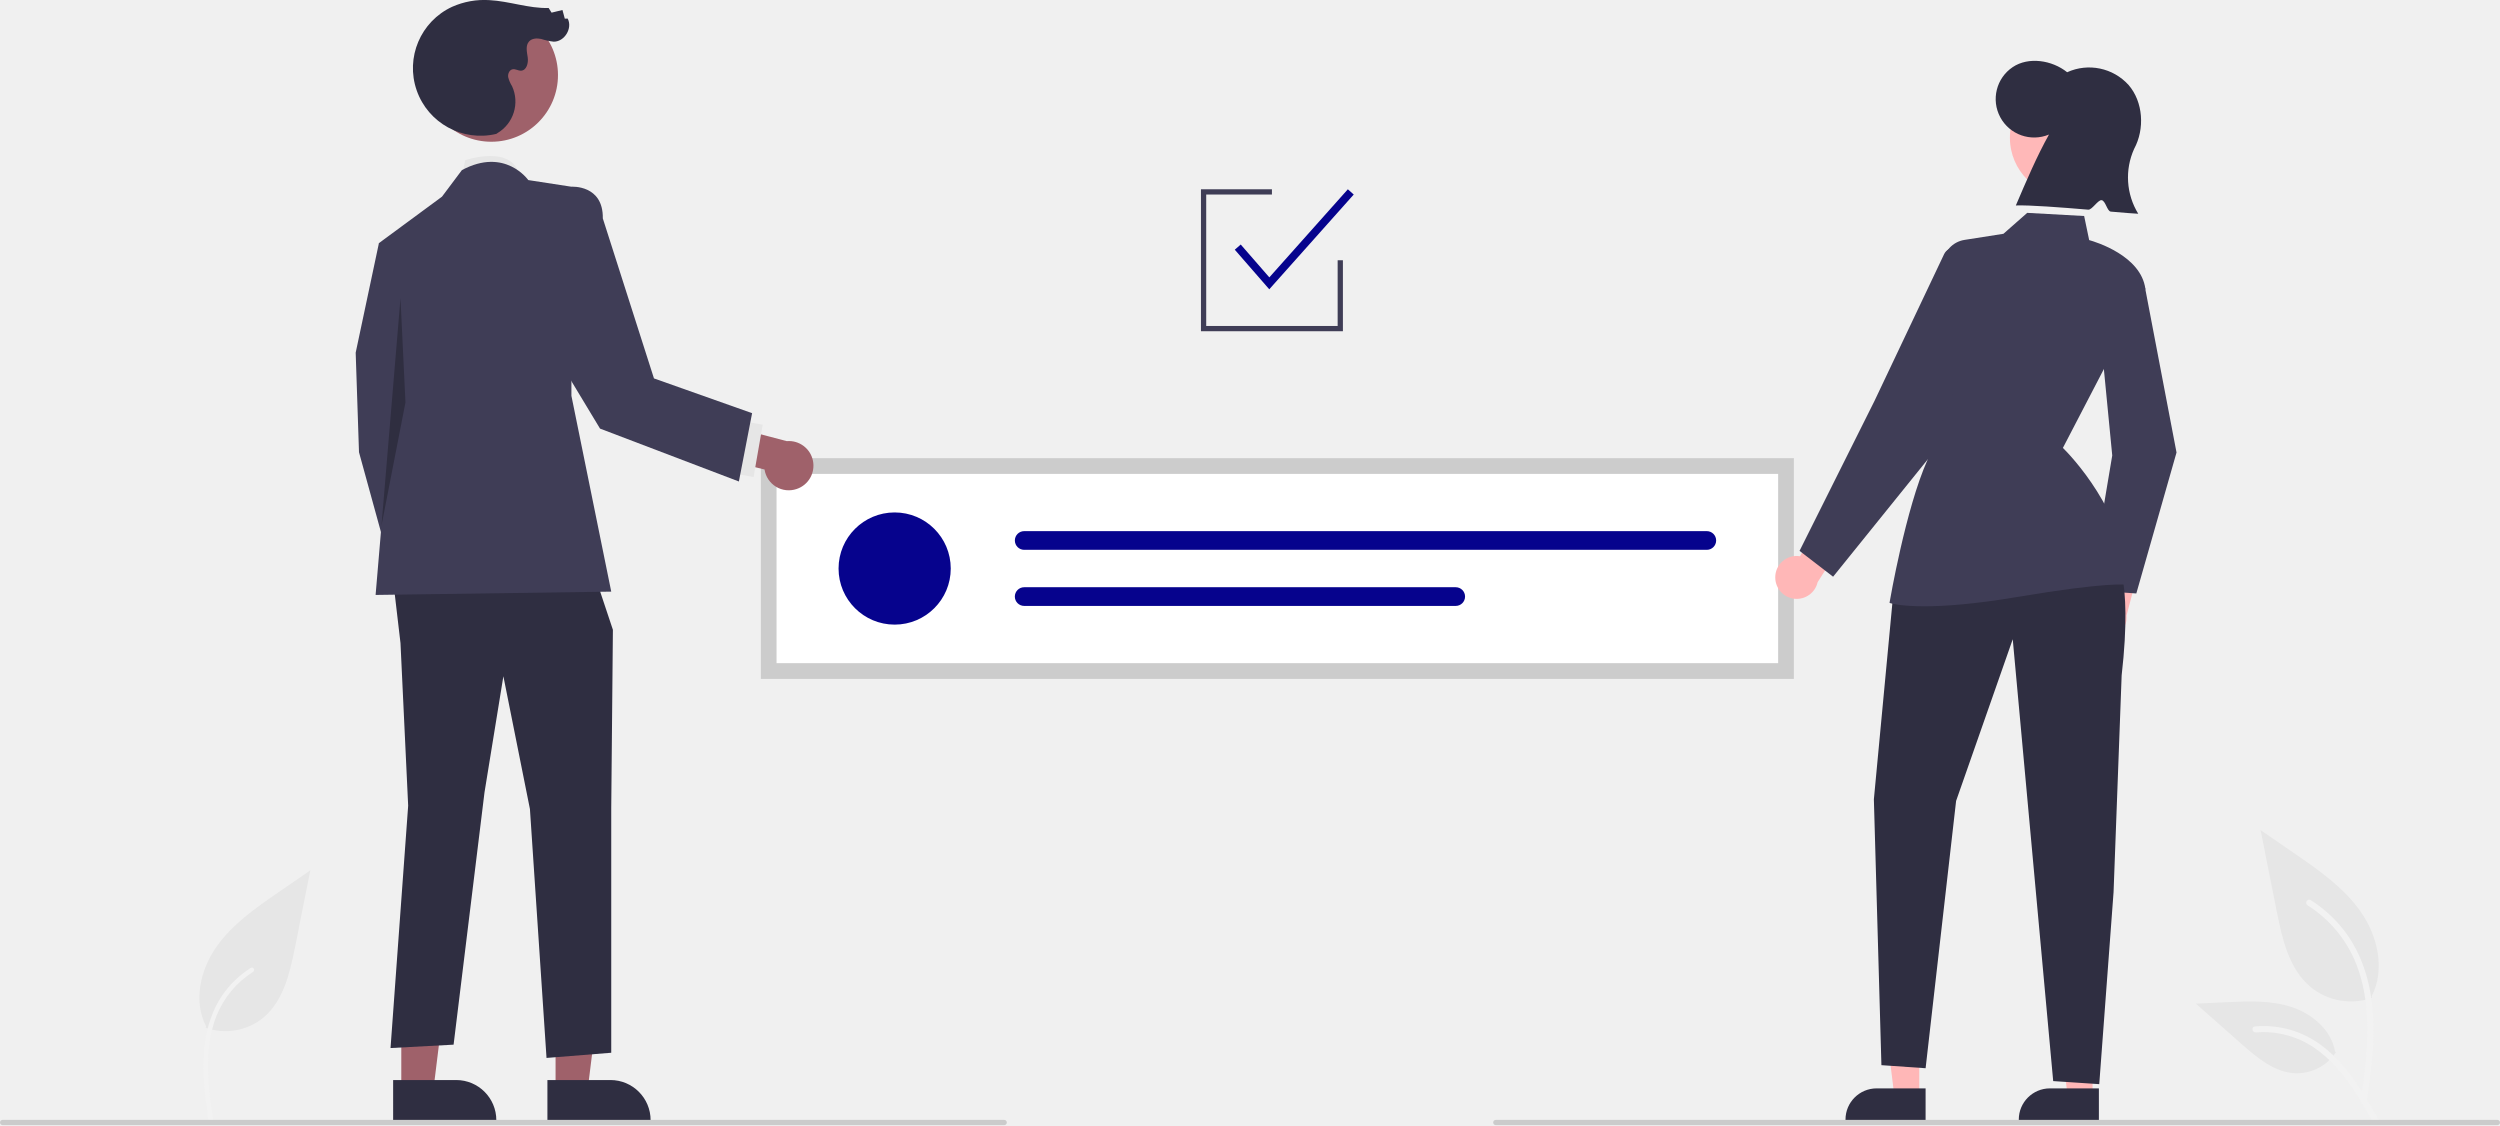
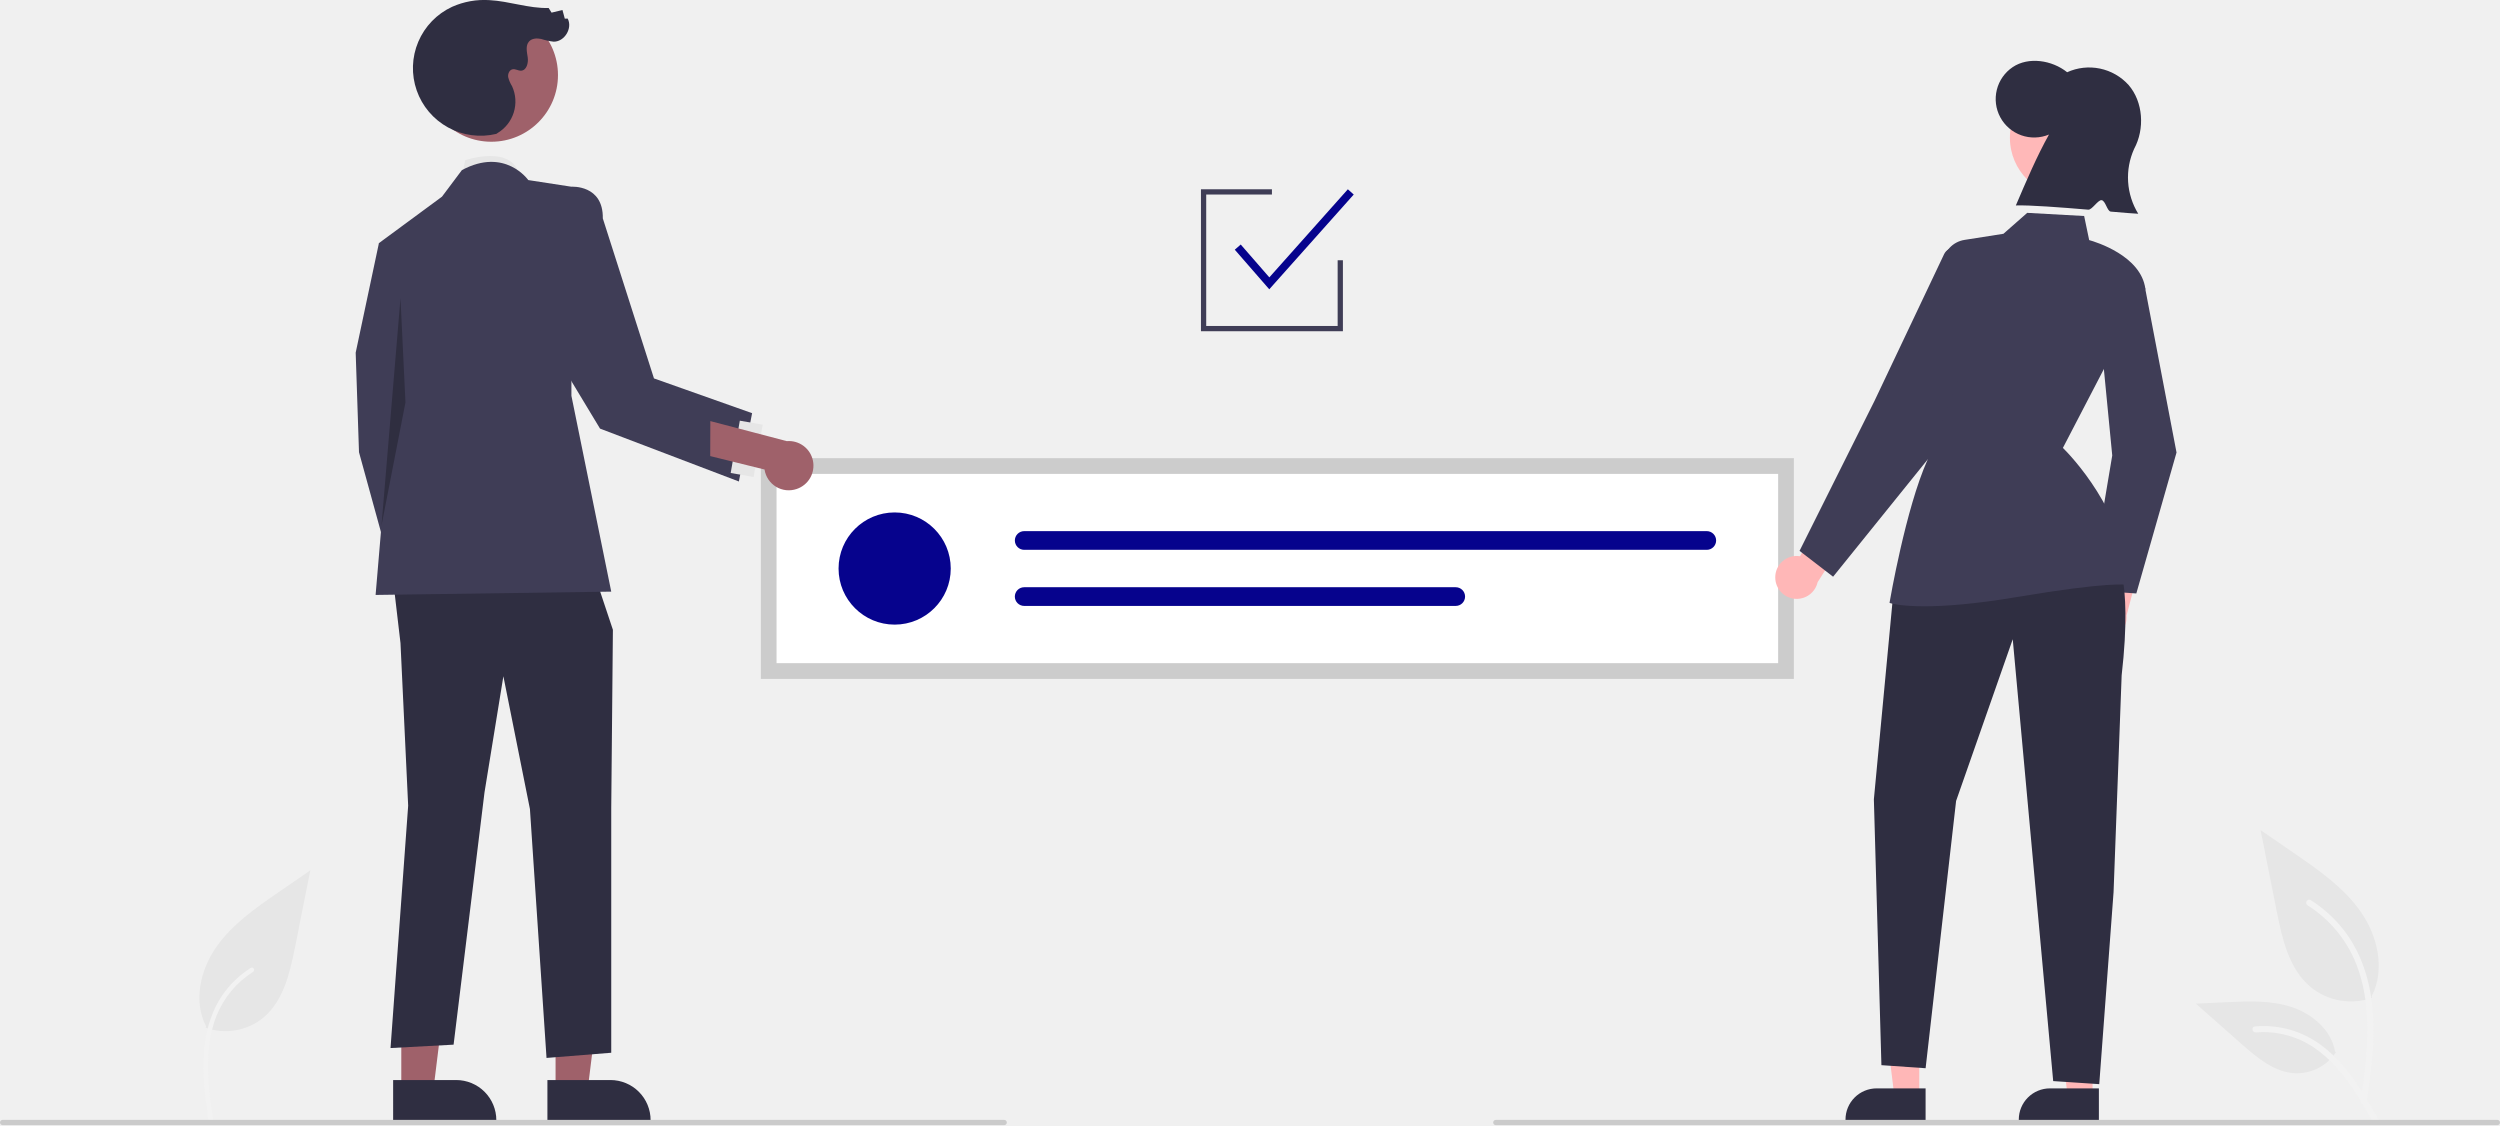
- <svg xmlns="http://www.w3.org/2000/svg" id="bdfa5e51-8543-4635-b366-be55a5c0ef94" data-name="Layer 1" width="951" height="428" viewBox="0 0 951 428">
-   <path id="b606c935-a134-40cd-80b0-a21a1aa0225b" data-name="Path 461" d="M202.747,626.969a22.728,22.728,0,0,0,21.947-3.866c7.687-6.452,10.1-17.081,12.058-26.924l5.8-29.112-12.143,8.362c-8.733,6.013-17.662,12.219-23.709,20.929s-8.686,20.6-3.828,30.024" transform="translate(-124.5 -236)" fill="#e6e6e6" />
-   <path id="a422fa29-1efa-4f1e-8f54-a5852f8559f8" data-name="Path 462" d="M203.785,662.215c-1.229-8.953-2.493-18.02-1.631-27.069.766-8.036,3.217-15.885,8.209-22.321a37.132,37.132,0,0,1,9.527-8.633c.953-.6,1.829.909.881,1.507a35.3,35.3,0,0,0-13.963,16.847c-3.04,7.732-3.528,16.161-3,24.374.317,4.967.988,9.9,1.665,14.83a.9.9,0,0,1-.61,1.074.878.878,0,0,1-1.074-.61Z" transform="translate(-124.5 -236)" fill="#f2f2f2" />
-   <path id="e1d169dc-da63-490d-893d-3e04e06c6dbd" data-name="Path 438" d="M1026.824,615.577a24.215,24.215,0,0,1-23.383-4.119c-8.19-6.874-10.758-18.196-12.847-28.682l-6.18-31.017,12.938,8.908c9.305,6.406,18.818,13.019,25.26,22.298s9.252,21.947,4.078,31.988" transform="translate(-124.5 -236)" fill="#e6e6e6" />
-   <path id="b7dc7a19-2955-4780-ad93-c52a96f67a65" data-name="Path 439" d="M1024.826,655.288c1.628-11.864,3.304-23.881,2.159-35.872-1.015-10.649-4.264-21.049-10.878-29.579a49.206,49.206,0,0,0-12.625-11.44c-1.262-.796-2.424,1.204-1.167,1.997a46.779,46.779,0,0,1,18.504,22.326c4.029,10.246,4.675,21.416,3.982,32.3-.419,6.582-1.311,13.121-2.206,19.653a1.198,1.198,0,0,0,.808,1.423,1.163,1.163,0,0,0,1.423-.808Z" transform="translate(-124.5 -236)" fill="#f2f2f2" />
-   <path id="ba9a9309-6361-43cb-a10e-efdc2c0b21e6" data-name="Path 442" d="M1013.105,636.251a17.825,17.825,0,0,1-15.531,8.019c-7.864-.373-14.418-5.86-20.317-11.07l-17.452-15.409,11.55-.553c8.306-.398,16.827-.771,24.738,1.793s15.208,8.726,16.654,16.915" transform="translate(-124.5 -236)" fill="#e6e6e6" />
-   <path id="abb4e2ed-9276-4565-9a98-ba1ebe7a1fe1" data-name="Path 443" d="M1029.429,662.108c-7.84-13.871-16.932-29.288-33.181-34.216a37.026,37.026,0,0,0-13.955-1.441c-1.482.128-1.112,2.412.367,2.285a34.398,34.398,0,0,1,22.272,5.892c6.28,4.275,11.17,10.218,15.308,16.519,2.535,3.861,4.806,7.884,7.076,11.903C1028.041,664.334,1030.163,663.407,1029.429,662.108Z" transform="translate(-124.5 -236)" fill="#f2f2f2" />
-   <path d="M806.902,494.268h-393v-84h393Z" transform="translate(-124.5 -236)" fill="#fff" />
-   <circle cx="340.326" cy="216.268" r="21.338" fill="#06038d" />
-   <path d="M514.107,438.042a3.556,3.556,0,0,0,0,7.113H773.767a3.556,3.556,0,0,0,0-7.113Z" transform="translate(-124.5 -236)" fill="#06038d" />
-   <path d="M514.107,459.38a3.556,3.556,0,1,0-.015,7.113H678.252a3.556,3.556,0,1,0,0-7.113Z" transform="translate(-124.5 -236)" fill="#06038d" />
-   <path d="M806.902,494.268h-393v-84h393Zm-387-6h381v-72h-381Z" transform="translate(-124.5 -236)" fill="#ccc" />
-   <path d="M917.573,473.403a8.114,8.114,0,0,1,6.462-10.632l4.448-18,11.598.035-6.639,25.331a8.158,8.158,0,0,1-15.87,3.265Z" transform="translate(-124.5 -236)" fill="#ffb7b7" />
-   <path d="M937.155,461.754l-17.763-1.231,8.603-51.268L922.52,352.805l17.956-7.362,11.974,62.689-.033.114Z" transform="translate(-124.5 -236)" fill="#3f3d56" />
-   <path d="M799.808,455.746a8.114,8.114,0,0,1,9.399-8.152l9.729-15.784,11.034,3.573-14.053,22.097a8.158,8.158,0,0,1-16.109-1.734Z" transform="translate(-124.5 -236)" fill="#ffb7b7" />
-   <polygon points="730.086 417.104 720.637 417.104 716.142 380.657 730.088 380.658 730.086 417.104" fill="#ffb7b7" />
-   <path d="M856.996,662.263l-30.468-.001v-.385a11.86,11.86,0,0,1,11.859-11.859h.001l18.609.001Z" transform="translate(-124.5 -236)" fill="#2f2e41" />
-   <polygon points="796.006 417.104 786.557 417.104 782.062 380.657 796.008 380.658 796.006 417.104" fill="#ffb7b7" />
-   <path d="M922.916,662.263l-30.468-.001v-.385a11.86,11.86,0,0,1,11.859-11.859h.001l18.609.001Z" transform="translate(-124.5 -236)" fill="#2f2e41" />
-   <circle cx="787.02" cy="52.405" r="22.448" fill="#ffb8b8" />
-   <path d="M903.938,287.174a14.632,14.632,0,0,1-13.784-25.659c5.975-3.998,14.898-2.675,20.69,1.962a20.211,20.211,0,0,1,23.366,4.849c5.591,6.468,6.203,16.736,2.128,24.276a26.391,26.391,0,0,0,1.548,24.708c-1.753-.071-5.612-.396-10.441-.813-1.397-.121-2.002-4.225-3.534-4.357-1.351-.116-3.618,3.74-5.034,3.621-10.487-.886-22.227-1.786-27.547-1.61C895.339,304.765,899.348,295.38,903.938,287.174Z" transform="translate(-124.5 -236)" fill="#2f2e41" />
-   <path d="M928.736,446.55s7.296,7.522,2.841,46.362l-3.078,82.474-5.445,73.027-17.519-1.165L890.145,479.167l-21.544,61.506L857,642.355l-16.809-1.165-2.871-101.118,7.369-78.146Z" transform="translate(-124.5 -236)" fill="#2f2e41" />
-   <path d="M856.528,466.631c-8.963 0-12.573-1.077-12.837-1.16l-.416-.131.073-.43c.06-.353,6.082-35.464,14.345-53.898l5.81-74.755a9.858,9.858,0,0,1,8.327-9.005l.078.494-.078-.494,14.78-2.32,9.041-7.961,21.658,1.198,1.91,9.162c2.59.724,19.684,5.963,21.376,18.508l.021.157-.073.14L909.227,406.379c2.646,2.612,23.56,24.096,24.98,51.561l.034.661-.645-.147c-.06-.012-6.753-1.284-41.947,4.666C875.372,465.87,864.06,466.631,856.528,466.631Z" transform="translate(-124.5 -236)" fill="#3f3d56" />
-   <path d="M821.811,455.382l-12.765-9.83,28.49-57.001,26.498-55.866a4.234,4.234,0,0,1,7.907.689l6.559,23.794L857.99,410.53Z" transform="translate(-124.5 -236)" fill="#3f3d56" />
-   <path d="M1074.5,664h-381a1,1,0,0,1,0-2h381a1,1,0,0,1,0,2Z" transform="translate(-124.5 -236)" fill="#cbcbcb" />
-   <polygon points="510.842 126 456.842 126 456.842 72 483.842 72 483.842 74 458.842 74 458.842 124 508.842 124 508.842 99 510.842 99 510.842 126" fill="#3f3d56" />
-   <polygon points="482.829 110.048 469.711 94.985 471.973 93.015 482.855 105.51 512.722 72.002 514.961 73.998 482.829 110.048" fill="#06038d" />
-   <path d="M300.202,303.24l1.263-6.313s18.57-6.313,20.648,6.313Z" transform="translate(-124.5 -236)" fill="#e6e6e6" />
-   <polygon points="211.342 414.822 223.516 414.822 229.308 367.864 211.34 367.864 211.342 414.822" fill="#9f616a" />
-   <path d="M332.736,646.847l23.976-.001h.001a15.28,15.28,0,0,1,15.279,15.279v.497l-39.255.001Z" transform="translate(-124.5 -236)" fill="#2f2e41" />
-   <polygon points="152.654 414.822 164.828 414.822 170.62 367.864 152.652 367.864 152.654 414.822" fill="#9f616a" />
-   <path d="M274.048,646.847l23.976-.001h.001a15.28,15.28,0,0,1,15.279,15.279v.497l-39.255.001Z" transform="translate(-124.5 -236)" fill="#2f2e41" />
-   <polygon points="158.027 93.753 144.139 92.49 135.302 134.153 136.564 172.029 150.452 222.53 169.39 211.167 159.29 159.404 158.027 93.753" fill="#3f3d56" />
-   <polygon points="149.237 218.111 152.346 244.624 155.265 306.488 148.558 398.676 172.546 397.389 184.303 301.437 191.484 257.249 201.584 307.75 207.897 402.439 232.516 400.466 232.516 307.417 233.147 239.574 224.31 213.061 149.237 218.111" fill="#2f2e41" />
-   <path d="M325.453,304.502s-8.838-12.625-25.25-3.788l-7.575,10.1-23.988,17.675,5.05,59.339-6.313,74.489,89.639-1.263L341.866,386.566V307.027Z" transform="translate(-124.5 -236)" fill="#3f3d56" />
-   <polygon points="152.346 113.446 145.107 200.001 154.24 153.091 152.346 113.446" opacity="0.25" />
-   <path d="M427.528,422.017a9.312,9.312,0,0,1-12.201-7.416l-20.657-5.105.041-13.31L423.781,403.805a9.362,9.362,0,0,1,3.747,18.212Z" transform="translate(-124.5 -236)" fill="#9f616a" />
-   <rect x="398.443" y="402.318" width="20.2" height="8.838" transform="translate(-186.8863 503.2535) rotate(-80.09845)" fill="#e6e6e6" />
-   <circle cx="186.903" cy="28.567" r="25.353" fill="#9f616a" />
-   <path d="M313.297,286.931a25.717,25.717,0,0,1-16.825-48.335,30.072,30.072,0,0,1,14.199-2.548c7.582.399,14.952,3.201,22.542,2.995l1.1,1.768,4.146-1.006.888,3.292,1.092-.038c1.956,3.635-1.191,8.84-5.319,8.796a24.564,24.564,0,0,1-4.778-1.041c-1.598-.342-3.48-.257-4.582.95-1.432,1.569-.809,4.016-.51,6.119s-.447,4.936-2.57,5.004c-1.084.035-2.116-.743-3.182-.538-1.241.238-1.869,1.737-1.688,2.988a11.888,11.888,0,0,0,1.485,3.467,13.965,13.965,0,0,1-5.54,17.815" transform="translate(-124.5 -236)" fill="#2f2e41" />
-   <path d="M335.84,311.905l6.026-4.878s12.162-.846,11.942,12.047l19.46,60.871,37.332,13.225L405.569,419.161l-52.819-20.122L325.921,354.571Z" transform="translate(-124.5 -236)" fill="#3f3d56" />
-   <path d="M506.5,664h-381a1,1,0,0,1,0-2h381a1,1,0,0,1,0,2Z" transform="translate(-124.5 -236)" fill="#cbcbcb" />
+ <svg xmlns="http://www.w3.org/2000/svg" width="951" height="428" viewBox="0 0 951 428" fill="none">
+   <g id="about-image 1" clip-path="url(#clip0)">
+     <g id="flowe-2">
+       <g id="Group 1">
+         <path id="Path 461" d="M78.247 390.969C81.93 392.263 85.883 392.587 89.727 391.91C93.571 391.233 97.176 389.577 100.194 387.103C107.881 380.651 110.294 370.022 112.252 360.179L118.052 331.067L105.909 339.429C97.177 345.442 88.248 351.648 82.201 360.358C76.153 369.068 73.514 380.958 78.372 390.382" fill="#E6E6E6" />
+         <path id="Path 462" d="M79.285 426.215C78.056 417.262 76.793 408.195 77.654 399.146C78.421 391.11 80.871 383.261 85.864 376.825C88.513 373.415 91.737 370.493 95.391 368.192C96.344 367.592 97.219 369.101 96.272 369.699C89.95 373.694 85.061 379.593 82.308 386.546C79.269 394.278 78.781 402.707 79.308 410.92C79.626 415.887 80.296 420.82 80.974 425.75C81.028 425.973 80.995 426.208 80.882 426.408C80.768 426.607 80.583 426.756 80.364 426.824C80.14 426.884 79.902 426.854 79.701 426.739C79.5 426.625 79.352 426.436 79.29 426.214L79.285 426.215Z" fill="#F2F2F2" />
+       </g>
+     </g>
+     <g id="flower-1">
+       <path id="Path 438" d="M902.324 379.577C898.401 380.956 894.188 381.302 890.093 380.581C885.998 379.859 882.157 378.095 878.941 375.459C870.751 368.584 868.183 357.263 866.094 346.777L859.915 315.76L872.852 324.669C882.157 331.075 891.671 337.687 898.113 346.966C904.554 356.246 907.365 368.913 902.19 378.954" fill="#E6E6E6" />
+       <path id="Path 439" d="M900.326 419.288C901.955 407.424 903.63 395.407 902.485 383.416C901.47 372.767 898.221 362.368 891.607 353.837C888.096 349.318 883.823 345.447 878.982 342.397C877.72 341.6 876.558 343.6 877.815 344.394C886.192 349.688 892.671 357.505 896.319 366.719C900.348 376.965 900.995 388.135 900.301 399.019C899.881 405.602 898.99 412.141 898.095 418.672C898.024 418.967 898.068 419.279 898.218 419.543C898.368 419.807 898.613 420.004 898.903 420.094C899.199 420.174 899.514 420.134 899.78 419.983C900.046 419.831 900.242 419.581 900.325 419.286L900.326 419.288Z" fill="#F2F2F2" />
+       <path id="Path 442" d="M888.605 400.252C886.923 402.809 884.61 404.891 881.89 406.295C879.169 407.7 876.133 408.38 873.074 408.27C865.209 407.897 858.656 402.41 852.757 397.2L835.305 381.791L846.854 381.238C855.161 380.84 863.681 380.467 871.593 383.032C879.504 385.596 886.8 391.758 888.247 399.947" fill="#E6E6E6" />
+       <path id="Path 443" d="M904.929 426.108C897.089 412.236 887.997 396.82 871.748 391.892C867.231 390.527 862.494 390.038 857.793 390.451C856.311 390.579 856.681 392.863 858.16 392.736C866.04 392.081 873.906 394.162 880.432 398.628C886.711 402.902 891.601 408.845 895.739 415.147C898.274 419.007 900.545 423.031 902.816 427.05C903.541 428.334 905.663 427.407 904.929 426.108Z" fill="#F2F2F2" />
+     </g>
+     <g id="main-container-svg">
+       <path id="Vector" d="M682.402 258.268H289.402V174.268H682.402V258.268Z" fill="white" />
+       <path id="Vector_2" d="M389.607 202.042C388.664 202.042 387.76 202.417 387.093 203.084C386.426 203.751 386.051 204.655 386.051 205.598C386.051 206.542 386.426 207.446 387.093 208.113C387.76 208.78 388.664 209.155 389.607 209.155H649.267C650.209 209.153 651.111 208.777 651.776 208.11C652.441 207.444 652.815 206.54 652.815 205.598C652.815 204.657 652.441 203.753 651.776 203.087C651.111 202.42 650.209 202.044 649.267 202.042H389.607Z" fill="#06038D" />
+       <path id="Vector_3" d="M389.607 223.381C388.664 223.379 387.759 223.751 387.091 224.417C386.422 225.082 386.046 225.986 386.044 226.929C386.042 227.873 386.414 228.778 387.08 229.446C387.745 230.115 388.649 230.491 389.592 230.493H553.752C554.219 230.494 554.682 230.403 555.115 230.224C555.547 230.046 555.94 229.784 556.27 229.454C556.601 229.123 556.864 228.731 557.043 228.299C557.222 227.867 557.314 227.404 557.314 226.937C557.314 226.469 557.222 226.006 557.043 225.575C556.864 225.143 556.601 224.75 556.27 224.42C555.94 224.09 555.547 223.828 555.115 223.65C554.682 223.471 554.219 223.38 553.752 223.381H389.607Z" fill="#06038D" />
+       <path id="Vector_4" d="M682.402 258.268H289.402V174.268H682.402V258.268ZM295.402 252.268H676.402V180.268H295.402V252.268Z" fill="#CCCCCC" />
+       <path id="Vector_5" d="M340.326 237.606C352.111 237.606 361.664 228.053 361.664 216.268C361.664 204.483 352.111 194.929 340.326 194.929C328.541 194.929 318.987 204.483 318.987 216.268C318.987 228.053 328.541 237.606 340.326 237.606Z" fill="#06038D" />
+     </g>
+     <g id="svg-abt-women">
+       <path id="Vector_6" d="M793.073 237.403C792.692 236.279 792.561 235.086 792.691 233.907C792.82 232.728 793.206 231.592 793.822 230.578C794.439 229.564 795.27 228.698 796.257 228.04C797.244 227.383 798.363 226.949 799.536 226.771L803.984 208.771L815.582 208.806L808.943 234.137C809.112 236.127 808.545 238.11 807.35 239.71C806.155 241.31 804.415 242.416 802.459 242.819C800.502 243.221 798.467 242.892 796.737 241.894C795.007 240.896 793.704 239.298 793.073 237.403V237.403Z" fill="#FFB7B7" />
+       <path id="Vector_7" d="M812.655 225.754L794.892 224.523L803.495 173.256L798.02 116.805L815.976 109.442L827.95 172.132L827.918 172.246L812.655 225.754Z" fill="#3F3D56" />
+       <path id="Vector_8" d="M675.308 219.746C675.287 218.56 675.527 217.384 676.01 216.3C676.493 215.217 677.208 214.253 678.104 213.475C679 212.698 680.056 212.127 681.196 211.801C682.337 211.476 683.535 211.405 684.706 211.593L694.436 195.809L705.47 199.382L691.417 221.479C690.971 223.426 689.826 225.141 688.199 226.3C686.573 227.459 684.578 227.981 682.592 227.768C680.607 227.554 678.768 226.619 677.426 225.141C676.083 223.662 675.33 221.743 675.308 219.746V219.746Z" fill="#FFB7B7" />
+       <path id="Vector_9" d="M730.086 417.104H720.637L716.142 380.657L730.088 380.658L730.086 417.104Z" fill="#FFB7B7" />
+       <path id="Vector_10" d="M732.496 426.263L702.028 426.262V425.877C702.028 422.732 703.278 419.716 705.502 417.492C707.726 415.268 710.742 414.018 713.887 414.018H713.888L732.496 414.019L732.496 426.263Z" fill="#2F2E41" />
+       <path id="Vector_11" d="M796.006 417.104H786.557L782.062 380.657L796.008 380.658L796.006 417.104Z" fill="#FFB7B7" />
+       <path id="Vector_12" d="M798.416 426.263L767.948 426.262V425.877C767.948 422.732 769.198 419.716 771.422 417.492C773.646 415.268 776.662 414.018 779.807 414.018H779.808L798.416 414.019L798.416 426.263Z" fill="#2F2E41" />
+       <path id="Vector_13" d="M787.02 74.853C799.418 74.853 809.469 64.803 809.469 52.405C809.469 40.007 799.418 29.957 787.02 29.957C774.622 29.957 764.572 40.007 764.572 52.405C764.572 64.803 774.622 74.853 787.02 74.853Z" fill="#FFB8B8" />
+       <path id="Vector_14" d="M779.438 51.174C776.084 52.577 772.328 52.681 768.901 51.466C765.474 50.25 762.623 47.803 760.902 44.6C759.181 41.397 758.715 37.668 759.593 34.14C760.472 30.612 762.632 27.537 765.654 25.515C771.629 21.516 780.552 22.84 786.344 27.477C790.249 25.701 794.618 25.213 798.819 26.085C803.02 26.957 806.834 29.142 809.71 32.326C815.301 38.794 815.913 49.062 811.838 56.602C810.056 60.533 809.265 64.841 809.535 69.149C809.805 73.456 811.127 77.632 813.386 81.31C811.632 81.238 807.773 80.913 802.945 80.497C801.548 80.376 800.943 76.272 799.411 76.14C798.06 76.024 795.793 79.88 794.377 79.761C783.89 78.875 772.15 77.974 766.83 78.15C770.839 68.765 774.848 59.38 779.438 51.174Z" fill="#2F2E41" />
+       <path id="Vector_15" d="M804.236 210.55C804.236 210.55 811.531 218.071 807.077 256.912L803.999 339.386L798.554 412.413L781.034 411.248L765.645 243.167L744.101 304.672L732.5 406.355L715.691 405.19L712.821 304.073L720.189 225.926L804.236 210.55Z" fill="#2F2E41" />
+       <path id="Vector_16" d="M732.028 230.631C723.064 230.631 719.454 229.554 719.19 229.471L718.774 229.34L718.847 228.91C718.907 228.557 724.929 193.446 733.192 175.012L739.003 100.257C739.169 98.036 740.083 95.937 741.595 94.301C743.107 92.666 745.129 91.591 747.33 91.251L747.408 91.746L747.33 91.251L762.11 88.931L771.151 80.97L792.809 82.168L794.719 91.329C797.309 92.054 814.403 97.292 816.095 109.837L816.116 109.995L816.043 110.135L784.727 170.379C787.373 172.991 808.287 194.475 809.707 221.94L809.741 222.601L809.096 222.453C809.036 222.441 802.343 221.169 767.149 227.119C750.872 229.87 739.56 230.631 732.028 230.631Z" fill="#3F3D56" />
+       <path id="Vector_17" d="M697.311 219.382L684.546 209.552L713.036 152.551L739.534 96.685C739.905 95.904 740.505 95.255 741.254 94.826C742.004 94.396 742.867 94.206 743.728 94.281C744.588 94.356 745.406 94.692 746.069 95.245C746.733 95.798 747.212 96.541 747.442 97.374L754 121.168L733.49 174.53L697.311 219.382Z" fill="#3F3D56" />
+     </g>
+     <path id="Vector_18" d="M950 428H569C568.735 428 568.48 427.895 568.293 427.707C568.105 427.52 568 427.265 568 427C568 426.735 568.105 426.48 568.293 426.293C568.48 426.105 568.735 426 569 426H950C950.265 426 950.52 426.105 950.707 426.293C950.895 426.48 951 426.735 951 427C951 427.265 950.895 427.52 950.707 427.707C950.52 427.895 950.265 428 950 428Z" fill="#CBCBCB" />
+     <g id="svg-check">
+       <g id="Group 2">
+         <path id="Vector_19" d="M510.842 126H456.842V72H483.842V74H458.842V124H508.842V99H510.842V126Z" fill="#3F3D56" />
+         <path id="Vector_20" d="M482.829 110.048L469.711 94.985L471.973 93.015L482.855 105.51L512.722 72.002L514.961 73.998L482.829 110.048Z" fill="#06038D" />
+       </g>
+     </g>
+     <g id="svg-abt-men">
+       <path id="Vector_21" d="M175.702 67.24L176.965 60.927C176.965 60.927 195.535 54.614 197.613 67.24H175.702Z" fill="#E6E6E6" />
+       <path id="Vector_22" d="M211.342 414.822H223.516L229.308 367.864H211.34L211.342 414.822Z" fill="#9F616A" />
+       <path id="Vector_23" d="M208.236 410.847L232.212 410.846H232.213C236.265 410.847 240.151 412.456 243.017 415.322C245.882 418.187 247.492 422.073 247.492 426.125V426.622L208.237 426.623L208.236 410.847Z" fill="#2F2E41" />
+       <path id="Vector_24" d="M152.654 414.822H164.828L170.62 367.864H152.652L152.654 414.822Z" fill="#9F616A" />
+       <path id="Vector_25" d="M149.548 410.847L173.524 410.846H173.525C177.577 410.847 181.463 412.456 184.329 415.322C187.194 418.187 188.804 422.073 188.804 426.125V426.622L149.549 426.623L149.548 410.847Z" fill="#2F2E41" />
+       <path id="Vector_26" d="M158.027 93.753L144.139 92.49L135.302 134.153L136.564 172.029L150.452 222.53L169.39 211.167L159.29 159.404L158.027 93.753Z" fill="#3F3D56" />
+       <path id="Vector_27" d="M149.237 218.111L152.346 244.624L155.265 306.488L148.558 398.676L172.546 397.389L184.303 301.437L191.484 257.249L201.584 307.75L207.897 402.439L232.516 400.466V307.417L233.147 239.574L224.31 213.061L149.237 218.111Z" fill="#2F2E41" />
+       <path id="Vector_28" d="M200.953 68.502C200.953 68.502 192.115 55.877 175.702 64.715L168.127 74.815L144.139 92.49L149.19 151.829L142.877 226.317L232.516 225.055L217.366 150.566V71.027L200.953 68.502Z" fill="#3F3D56" />
+       <path id="Vector_29" d="M186.903 53.919C200.905 53.919 212.255 42.568 212.255 28.567C212.255 14.565 200.905 3.214 186.903 3.214C172.901 3.214 161.55 14.565 161.55 28.567C161.55 42.568 172.901 53.919 186.903 53.919Z" fill="#9F616A" />
+       <path id="Vector_30" d="M188.797 50.931C182.594 52.42 176.059 51.551 170.462 48.492C164.864 45.433 160.603 40.403 158.506 34.379C156.409 28.355 156.626 21.766 159.114 15.892C161.602 10.019 166.185 5.28 171.972 2.596C176.428 0.607 181.301 -0.268 186.171 0.048C193.753 0.446 201.122 3.249 208.712 3.042L209.812 4.81L213.958 3.805L214.847 7.097L215.939 7.059C217.895 10.694 214.748 15.899 210.62 15.855C208.996 15.668 207.396 15.319 205.842 14.814C204.244 14.471 202.362 14.557 201.26 15.764C199.827 17.332 200.451 19.78 200.75 21.883C201.048 23.986 200.302 26.819 198.179 26.887C197.095 26.923 196.063 26.145 194.998 26.349C193.757 26.587 193.129 28.086 193.31 29.337C193.618 30.564 194.119 31.735 194.795 32.804C196.231 35.934 196.459 39.484 195.437 42.772C194.414 46.06 192.213 48.854 189.256 50.618" fill="#2F2E41" />
+       <path id="Vector_31" d="M211.34 75.906L217.366 71.027C217.366 71.027 229.527 70.182 229.308 83.075L248.768 143.946L286.099 157.171L281.069 183.161L228.25 163.04L201.421 118.571L211.34 75.906Z" fill="#3F3D56" />
+       <path id="Vector_32" d="M281.427 160.027L277.953 179.926L286.659 181.446L290.133 161.547L281.427 160.027Z" fill="#E6E6E6" />
+       <path id="Vector_33" d="M303.028 186.017C301.739 186.455 300.37 186.605 299.017 186.457C297.663 186.308 296.359 185.865 295.196 185.158C294.033 184.451 293.039 183.497 292.284 182.364C291.529 181.232 291.032 179.947 290.827 178.601L270.17 173.496L270.211 160.186L299.281 167.805C301.565 167.611 303.84 168.261 305.677 169.633C307.513 171.005 308.782 173.002 309.244 175.247C309.706 177.492 309.328 179.828 308.182 181.813C307.037 183.798 305.203 185.294 303.028 186.017H303.028Z" fill="#9F616A" />
+       <path id="Vector_34" opacity="0.25" d="M152.346 113.446L145.107 200.001L154.24 153.091L152.346 113.446Z" fill="black" />
+     </g>
+     <path id="Vector_35" d="M382 428H1C0.735 428 0.48 427.895 0.293 427.707C0.105 427.52 0 427.265 0 427C0 426.735 0.105 426.48 0.293 426.293C0.48 426.105 0.735 426 1 426H382C382.265 426 382.52 426.105 382.707 426.293C382.895 426.48 383 426.735 383 427C383 427.265 382.895 427.52 382.707 427.707C382.52 427.895 382.265 428 382 428Z" fill="#CBCBCB" />
+   </g>
+   <defs>
+     <clipPath id="clip0">
+       <rect width="951" height="428" fill="white" />
+     </clipPath>
+   </defs>
</svg>
